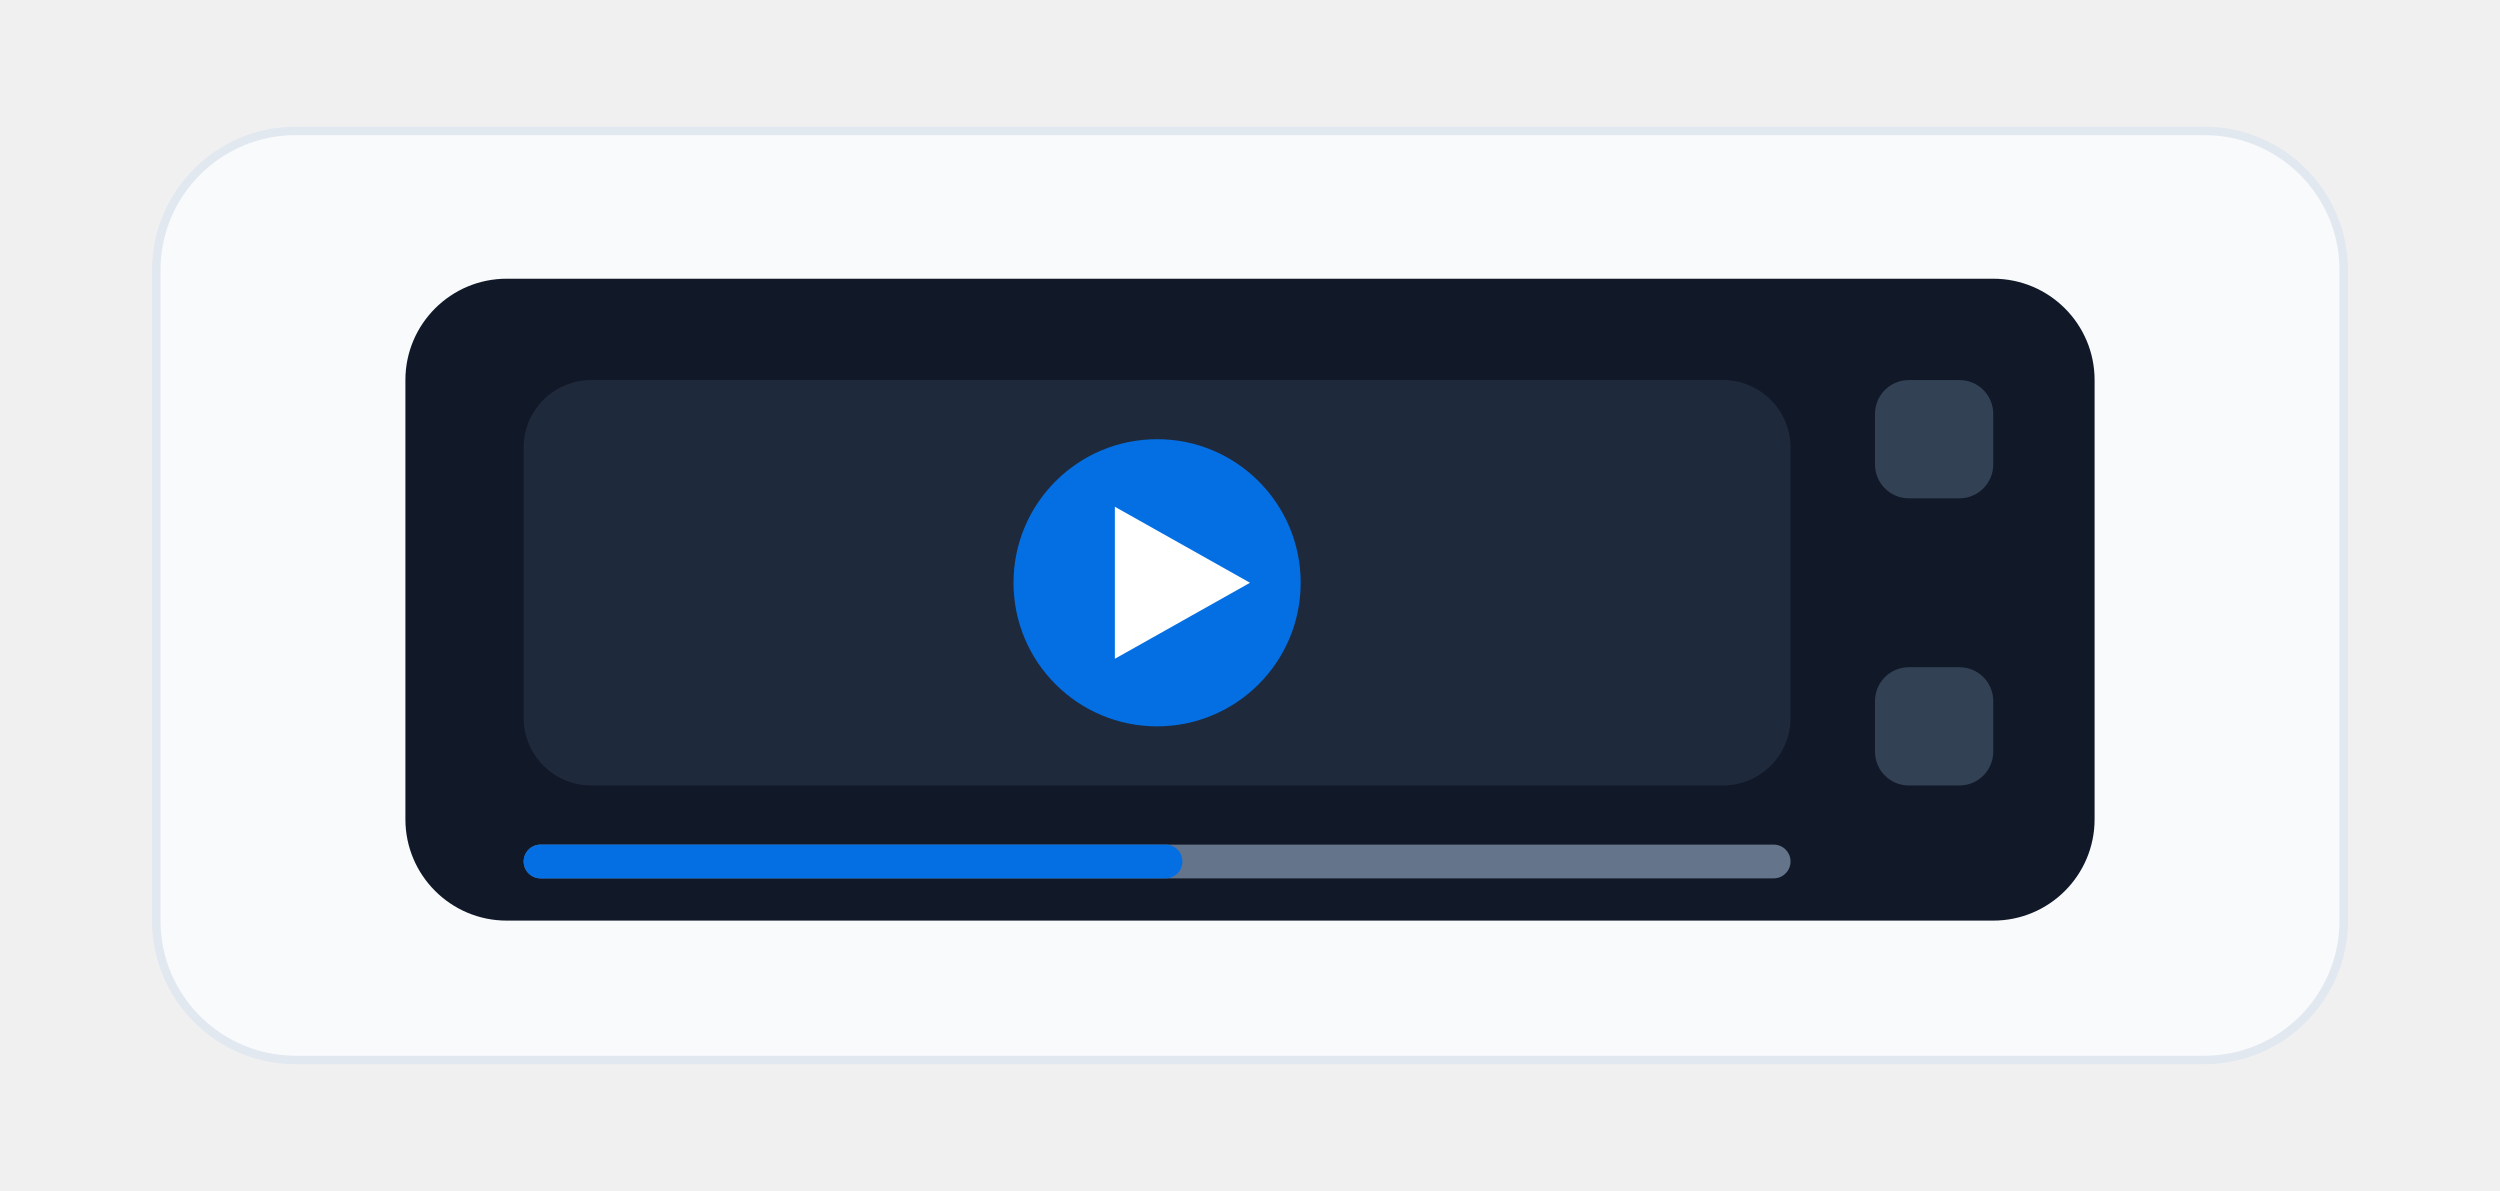
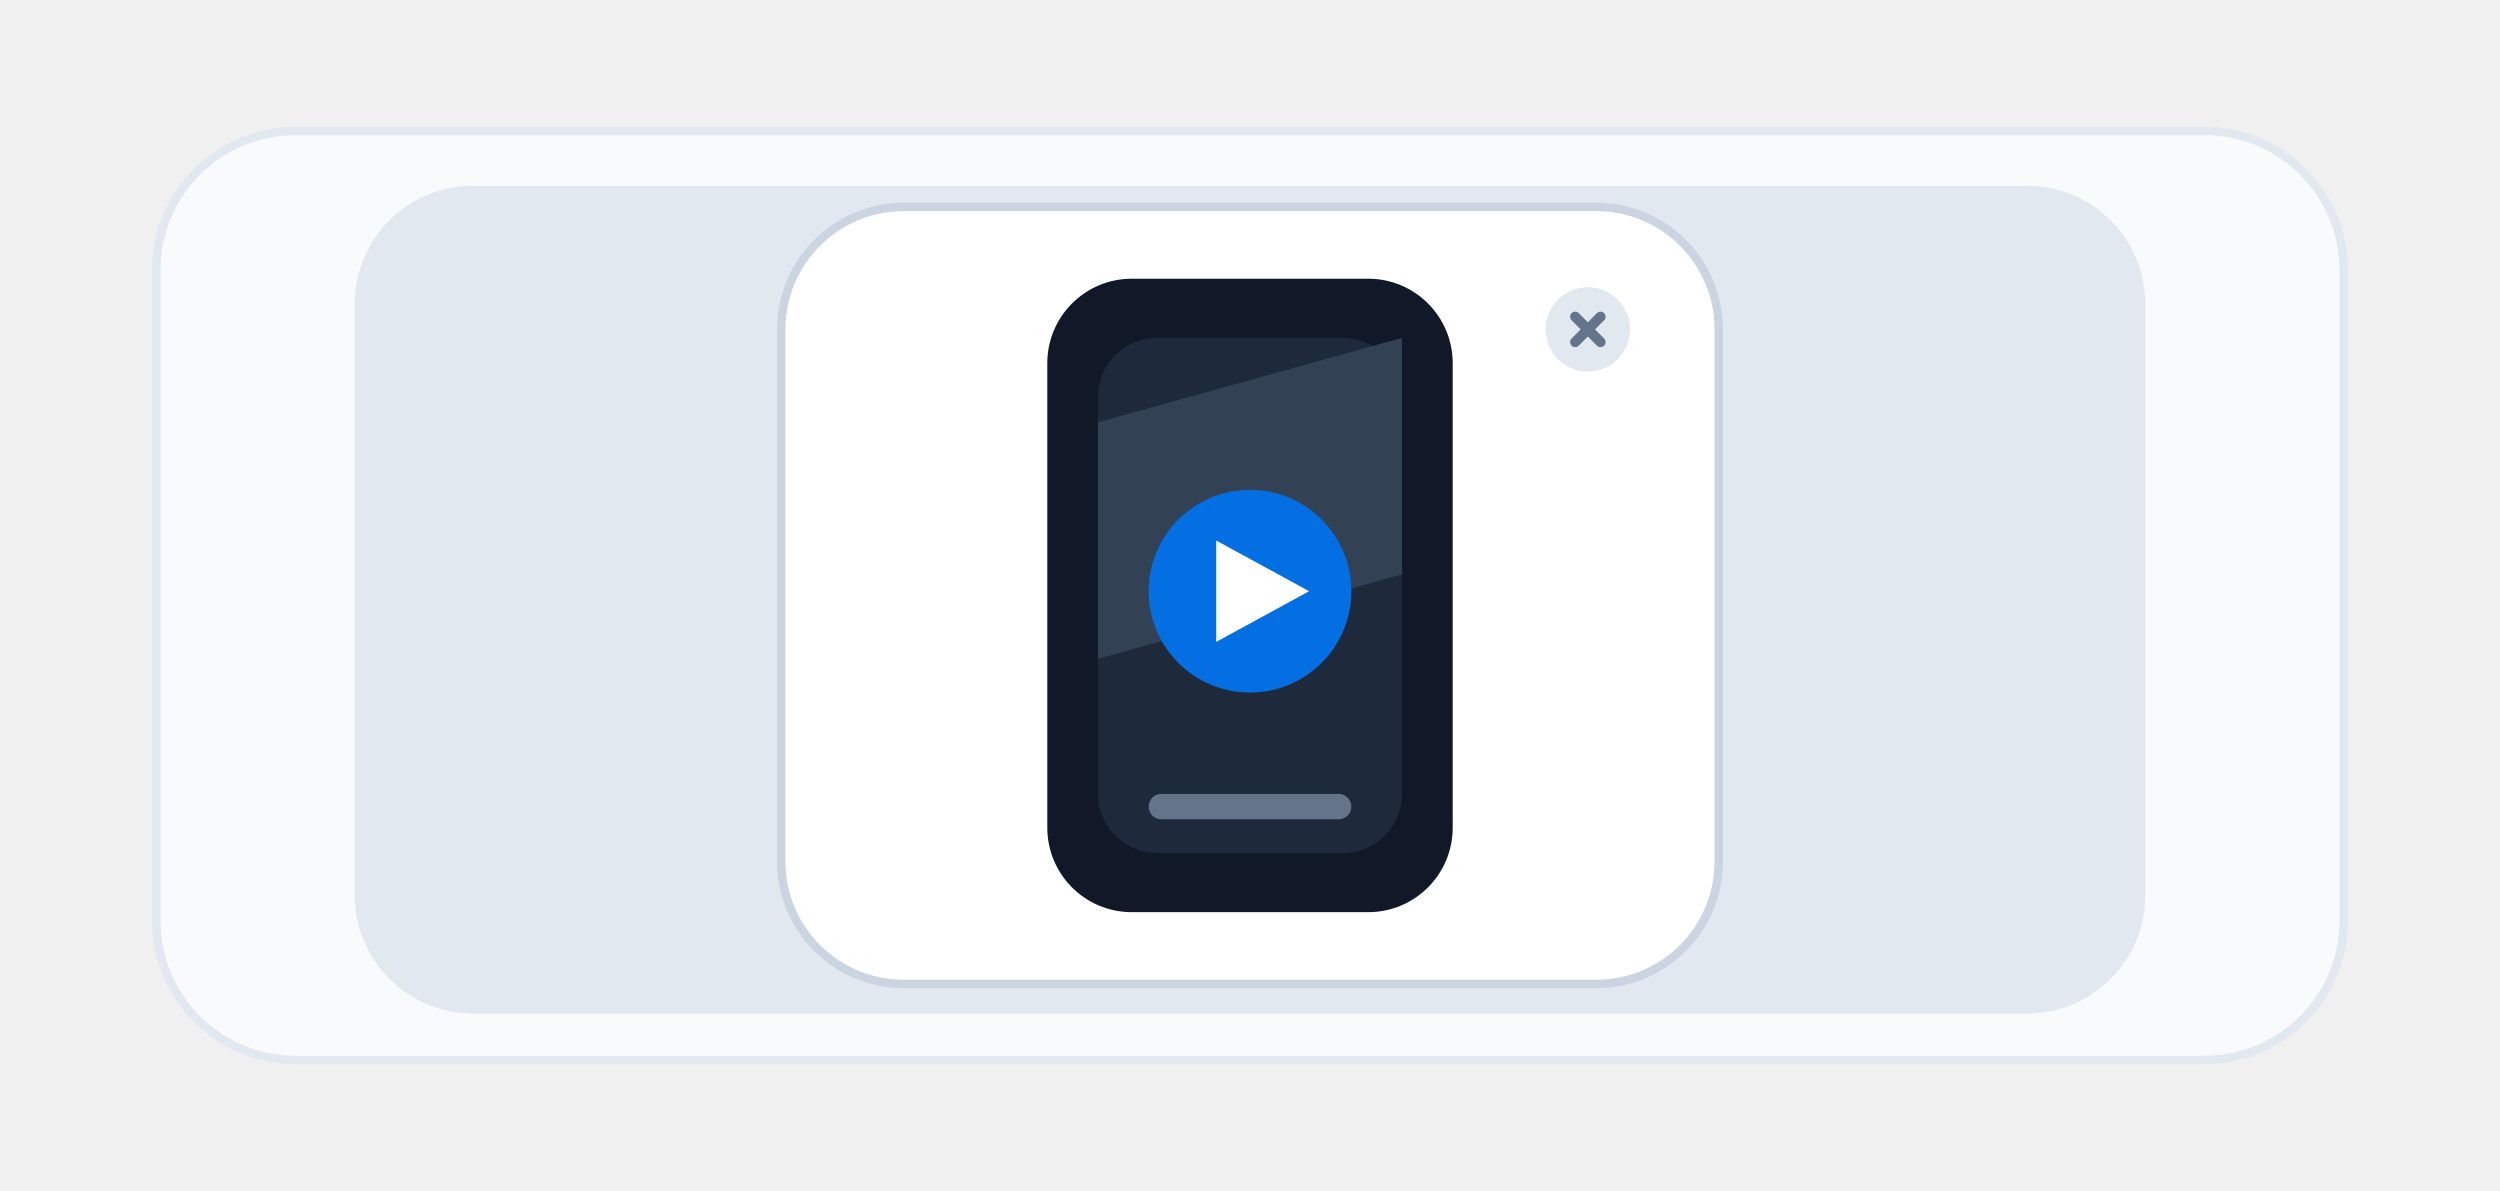
<svg xmlns="http://www.w3.org/2000/svg" width="296" height="141" viewBox="0 0 296 141" fill="none">
  <rect x="18.5" y="15.5" width="259" height="110" rx="16.5" fill="#F8FAFC" />
  <rect x="18.5" y="15.5" width="259" height="110" rx="16.5" stroke="#E2E8F0" />
-   <rect x="48" y="33" width="200" height="76" rx="12" fill="#111827" />
-   <rect x="62" y="45" width="150" height="48" rx="8" fill="#1E293B" />
-   <circle cx="137" cy="69" r="17" fill="#036FE3" />
-   <path d="M132 60L148 69L132 78Z" fill="#FFFFFF" />
-   <rect x="62" y="100" width="150" height="4" rx="2" fill="#64748B" />
-   <rect x="62" y="100" width="78" height="4" rx="2" fill="#036FE3" />
-   <rect x="222" y="45" width="14" height="14" rx="4" fill="#334155" />
-   <rect x="222" y="79" width="14" height="14" rx="4" fill="#334155" />
+   <rect x="42" y="22" width="212" height="98" rx="14" fill="#E2E8F0" />
+   <rect x="92.5" y="24.5" width="111" height="92" rx="14.5" fill="#FFFFFF" stroke="#CBD5E1" />
+   <rect x="124" y="33" width="48" height="75" rx="10" fill="#111827" />
+   <rect x="130" y="40" width="36" height="61" rx="7" fill="#1E293B" />
+   <path d="M130 50L166 40V68L130 78V50Z" fill="#334155" />
+   <circle cx="148" cy="70" r="12" fill="#036FE3" />
+   <path d="M144 64L155 70L144 76Z" fill="#FFFFFF" />
+   <rect x="136" y="94" width="24" height="3" rx="1.5" fill="#64748B" />
+   <circle cx="188" cy="39" r="5" fill="#E2E8F0" />
+   <path d="M186.5 37.5L189.5 40.5M189.5 37.5L186.5 40.5" stroke="#64748B" stroke-width="1.2" stroke-linecap="round" />
</svg>
